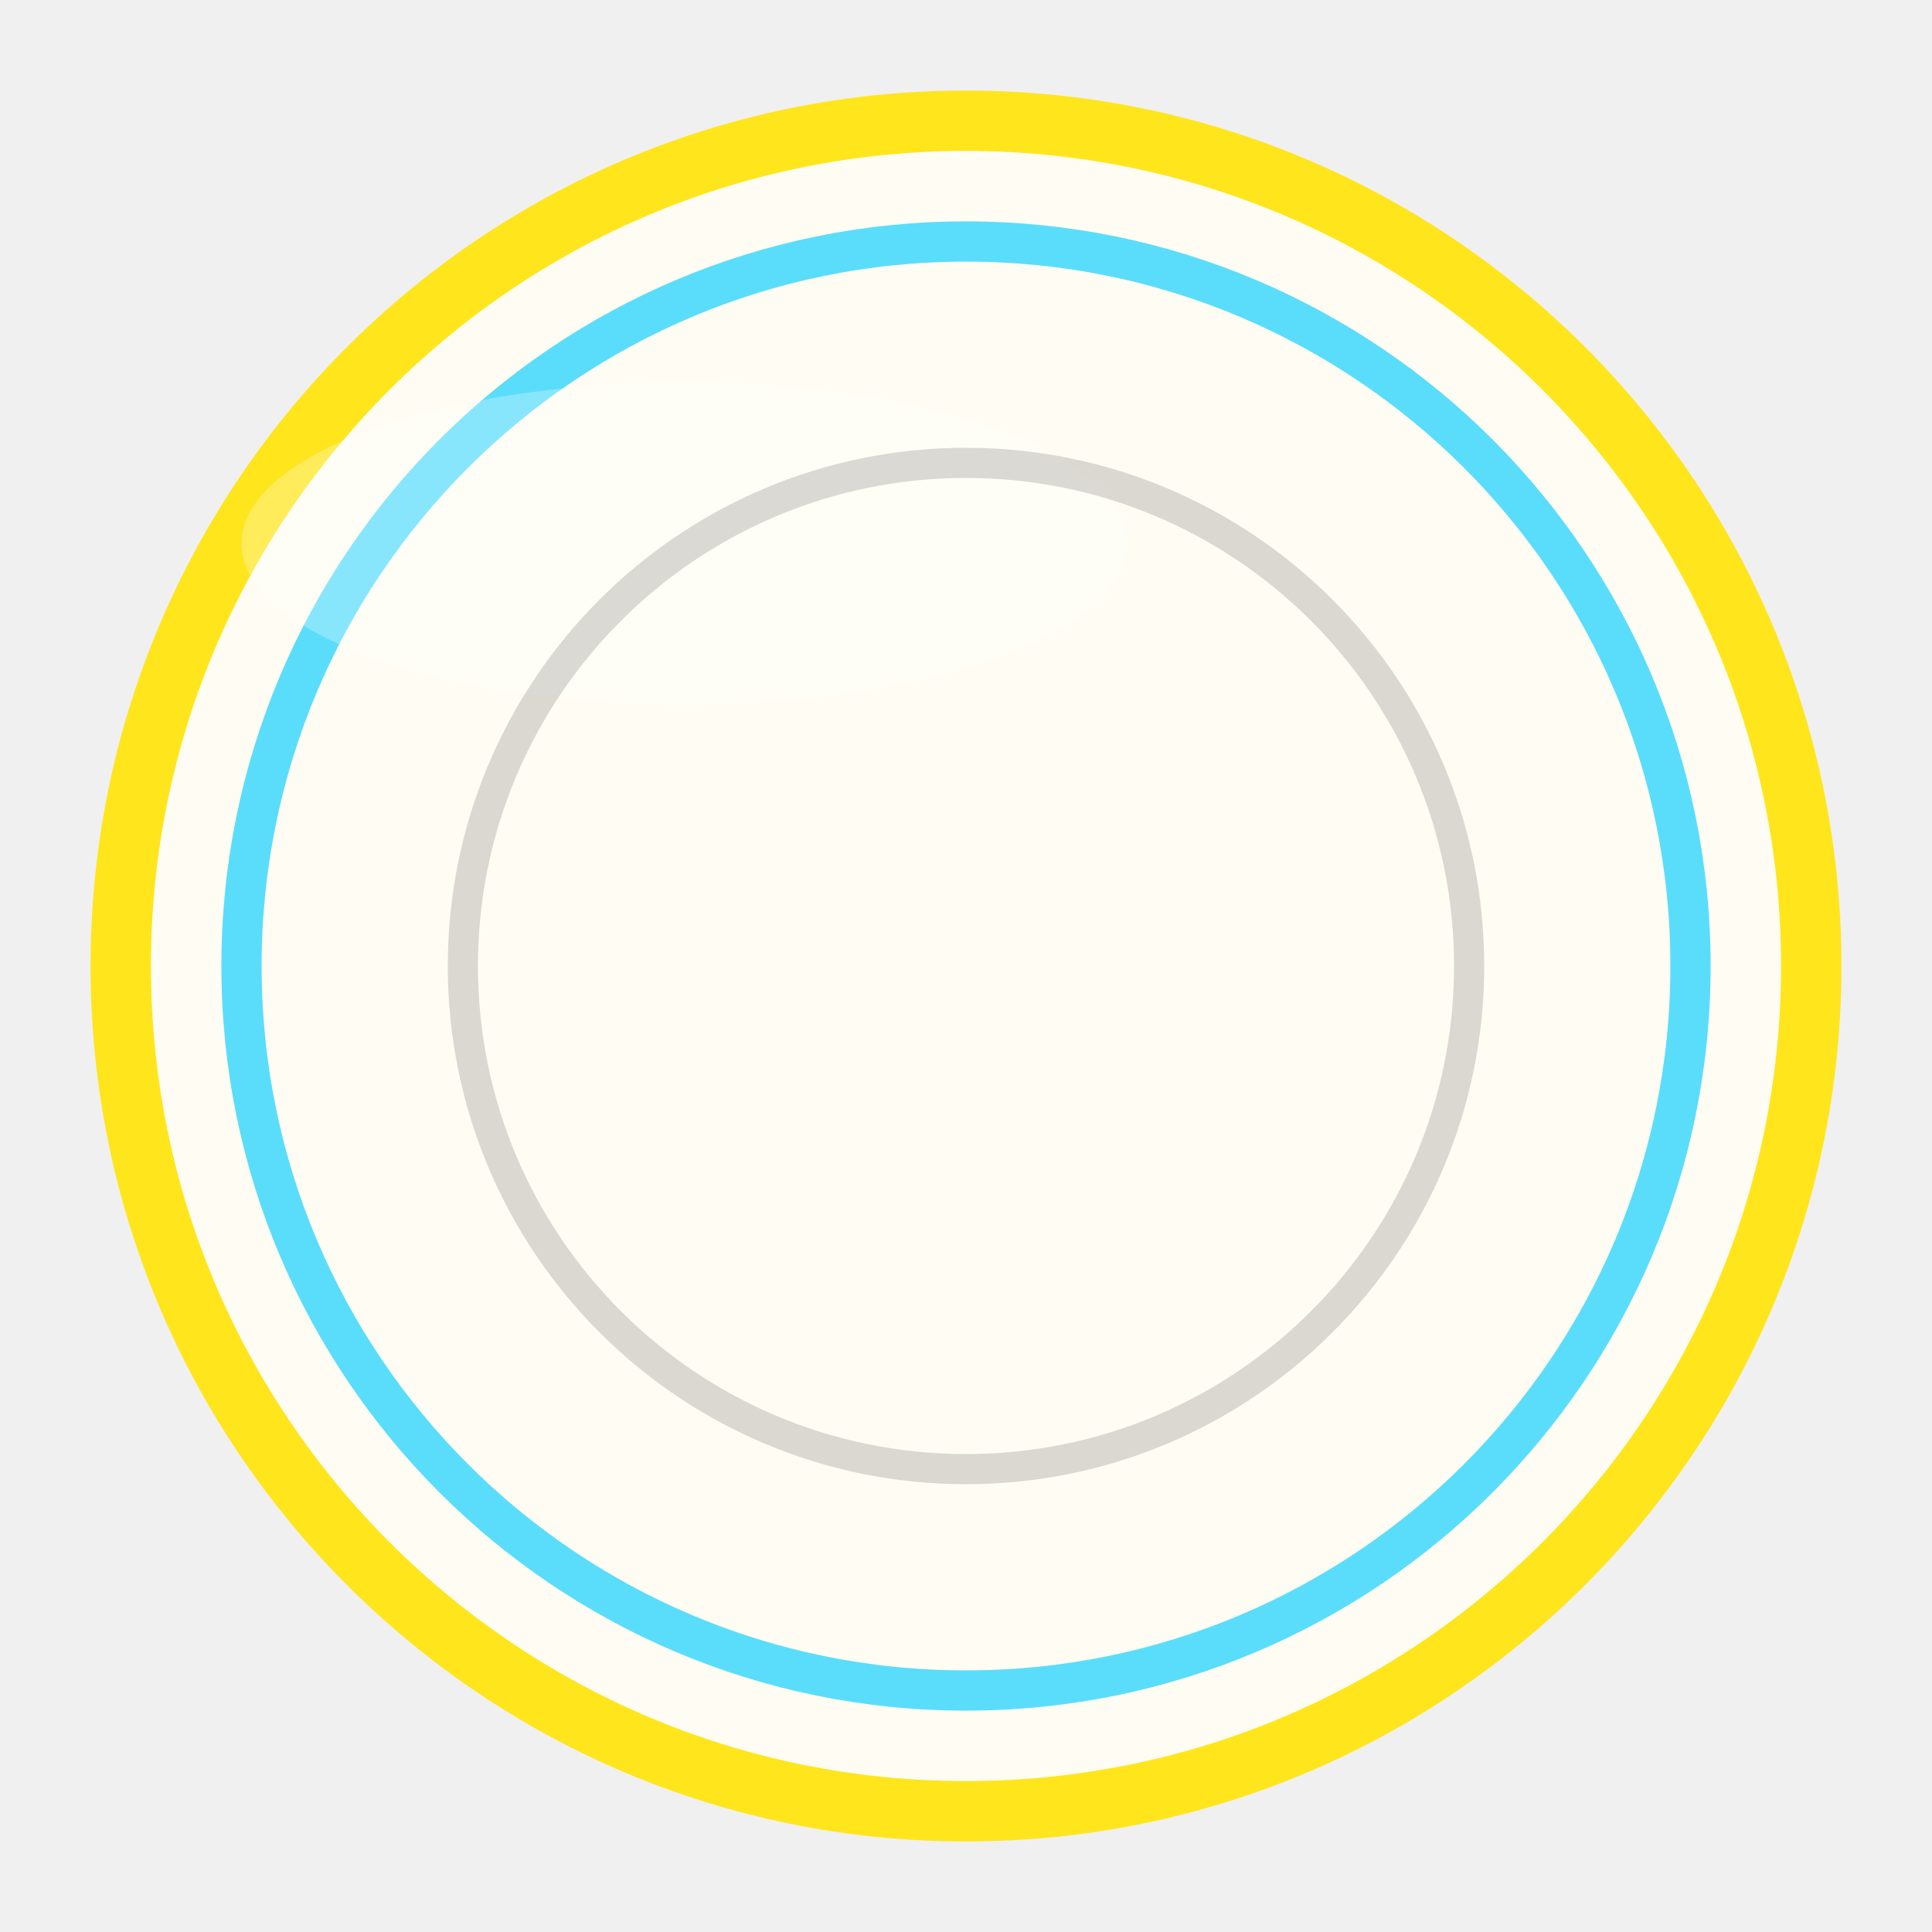
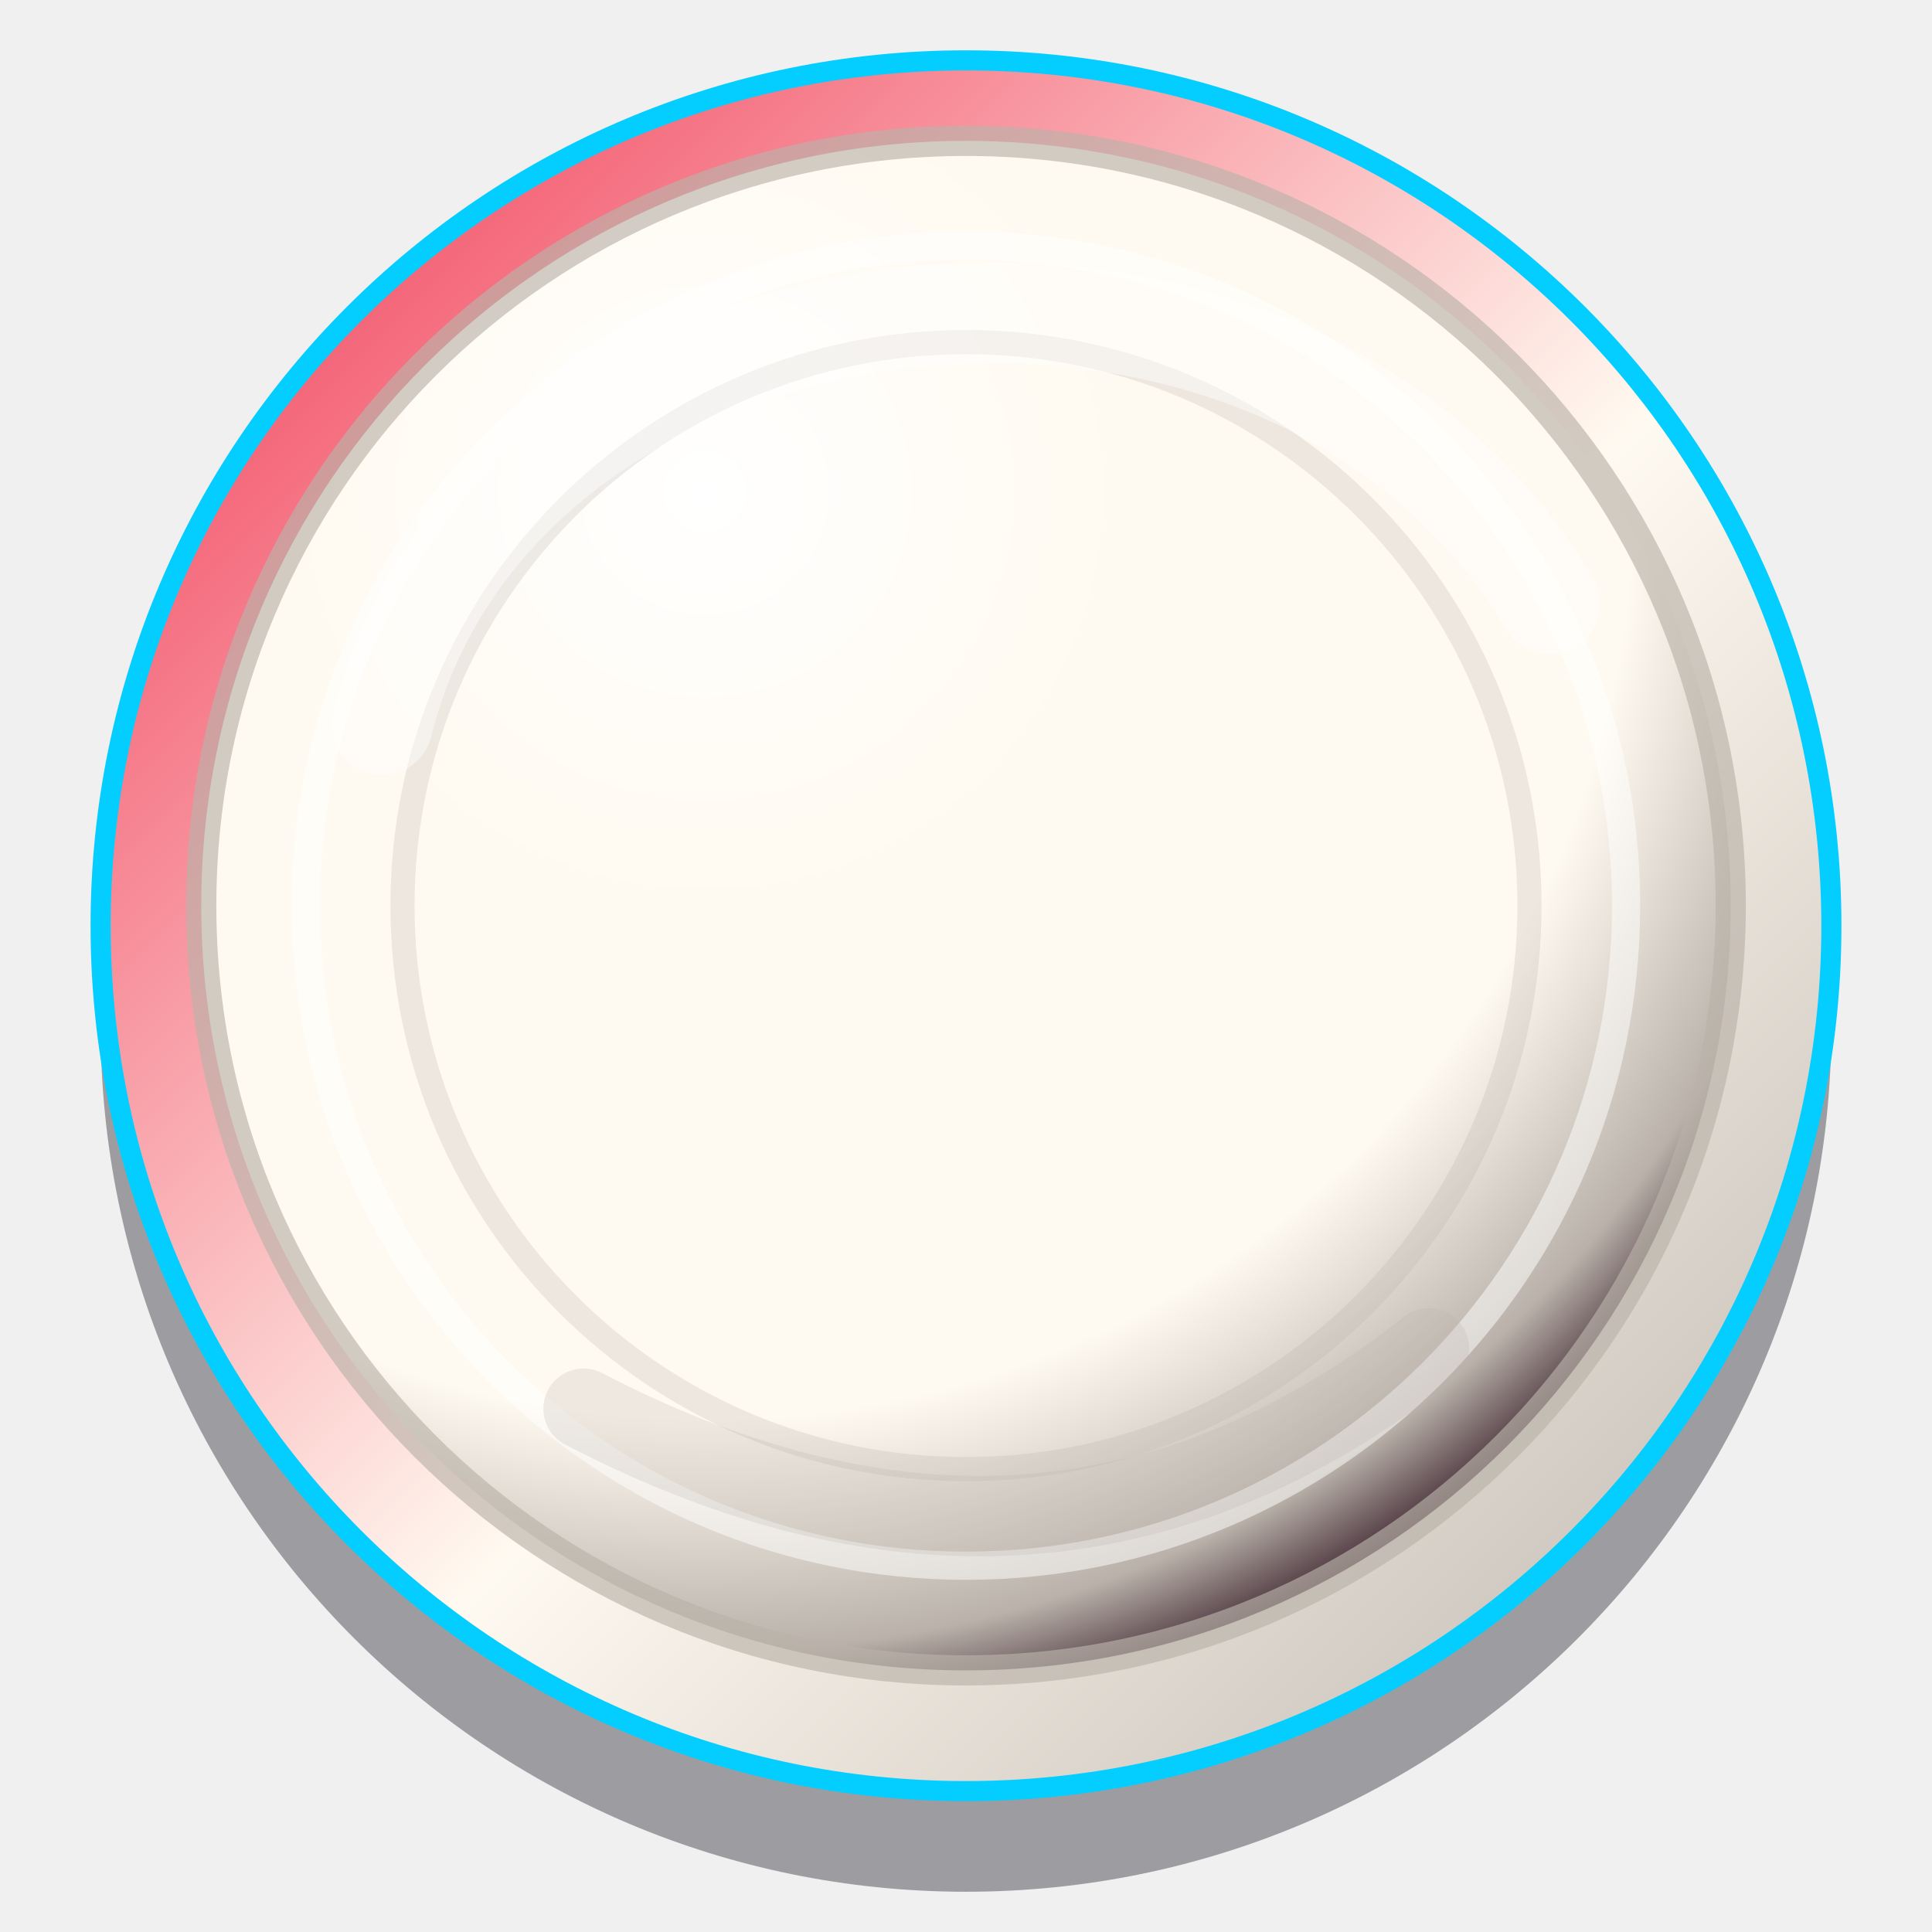
<svg xmlns="http://www.w3.org/2000/svg" width="96" height="96" viewBox="0 0 96 96">
-   <defs />
-   <circle cx="48" cy="48" r="42" fill="#fffdf3" stroke="#ffe51c" stroke-width="3" />
-   <circle cx="48" cy="48" r="36" fill="none" stroke="#02ccff" stroke-opacity=".65" stroke-width="2" />
-   <ellipse cx="34" cy="27" rx="22" ry="8" fill="#fff" opacity=".28" />
-   <circle cx="48" cy="48" r="25" fill="none" stroke="#130717" stroke-opacity=".15" stroke-width="1.5" />
+   <defs>
+     <radialGradient id="disc" cx=".33" cy=".23" r=".84">
+       <stop stop-color="#ffffff" />
+       <stop offset=".32" stop-color="#fffaf1" />
+       <stop offset=".72" stop-color="#fffaf1" />
+       <stop offset=".9" stop-color="#bab2aa" />
+       <stop offset="1" stop-color="#210514" />
+     </radialGradient>
+     <linearGradient id="edge" x1="0" y1="0" x2="1" y2="1">
+       <stop stop-color="#f02e4c" />
+       <stop offset=".55" stop-color="#fffaf1" />
+       <stop offset="1" stop-color="#bab2aa" />
+     </linearGradient>
+   </defs>
+   <circle cx="48" cy="51" r="43" fill="#04040d" opacity=".35" />
+   <circle cx="48" cy="46" r="43" fill="url(#edge)" stroke="#04cdff" stroke-width="1" />
+   <circle cx="48" cy="45" r="38" fill="url(#disc)" stroke="#bab2aa" stroke-opacity=".65" stroke-width="1.5" />
+   <circle cx="48" cy="45" r="32.8" fill="none" stroke="white" stroke-opacity=".5" stroke-width="1.4" />
+   <circle cx="48" cy="45" r="28" fill="none" stroke="#bab2aa" stroke-opacity=".26" stroke-width="1.2" />
+   <path d="M19 36C25 12 64 8 77 30" fill="none" stroke="white" stroke-width="5" opacity=".43" stroke-linecap="round" />
+   <path d="M29 70Q52 82 71 67" fill="none" stroke="#bab2aa" opacity=".25" stroke-width="4" stroke-linecap="round" />
</svg>
